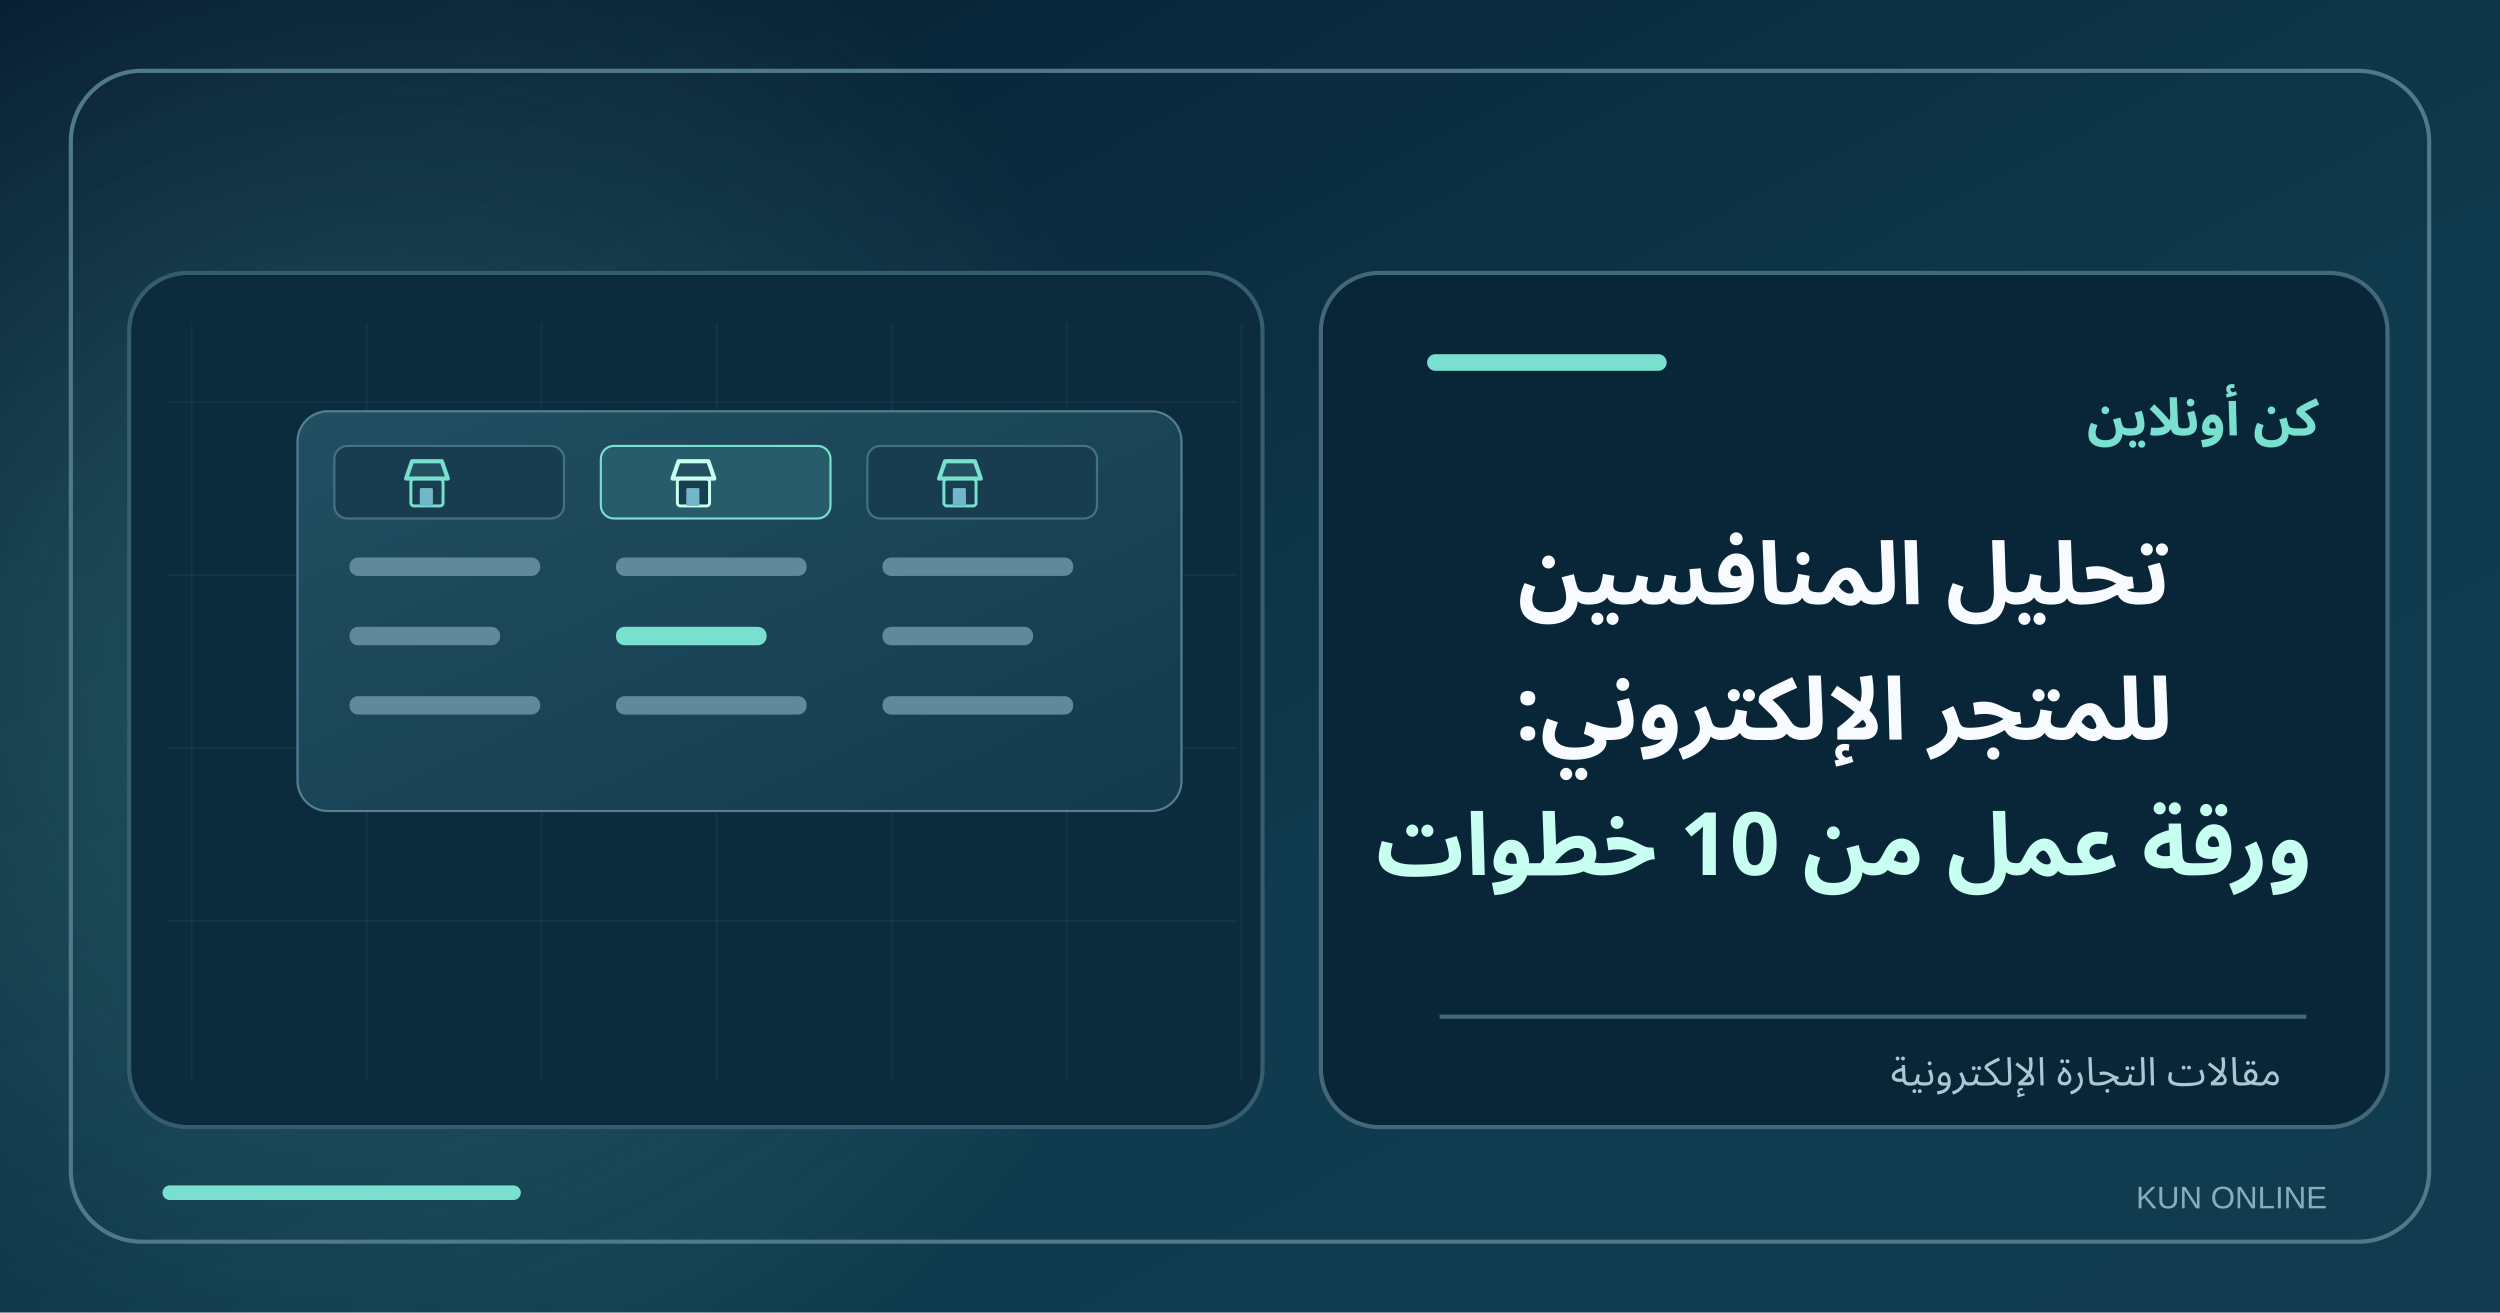
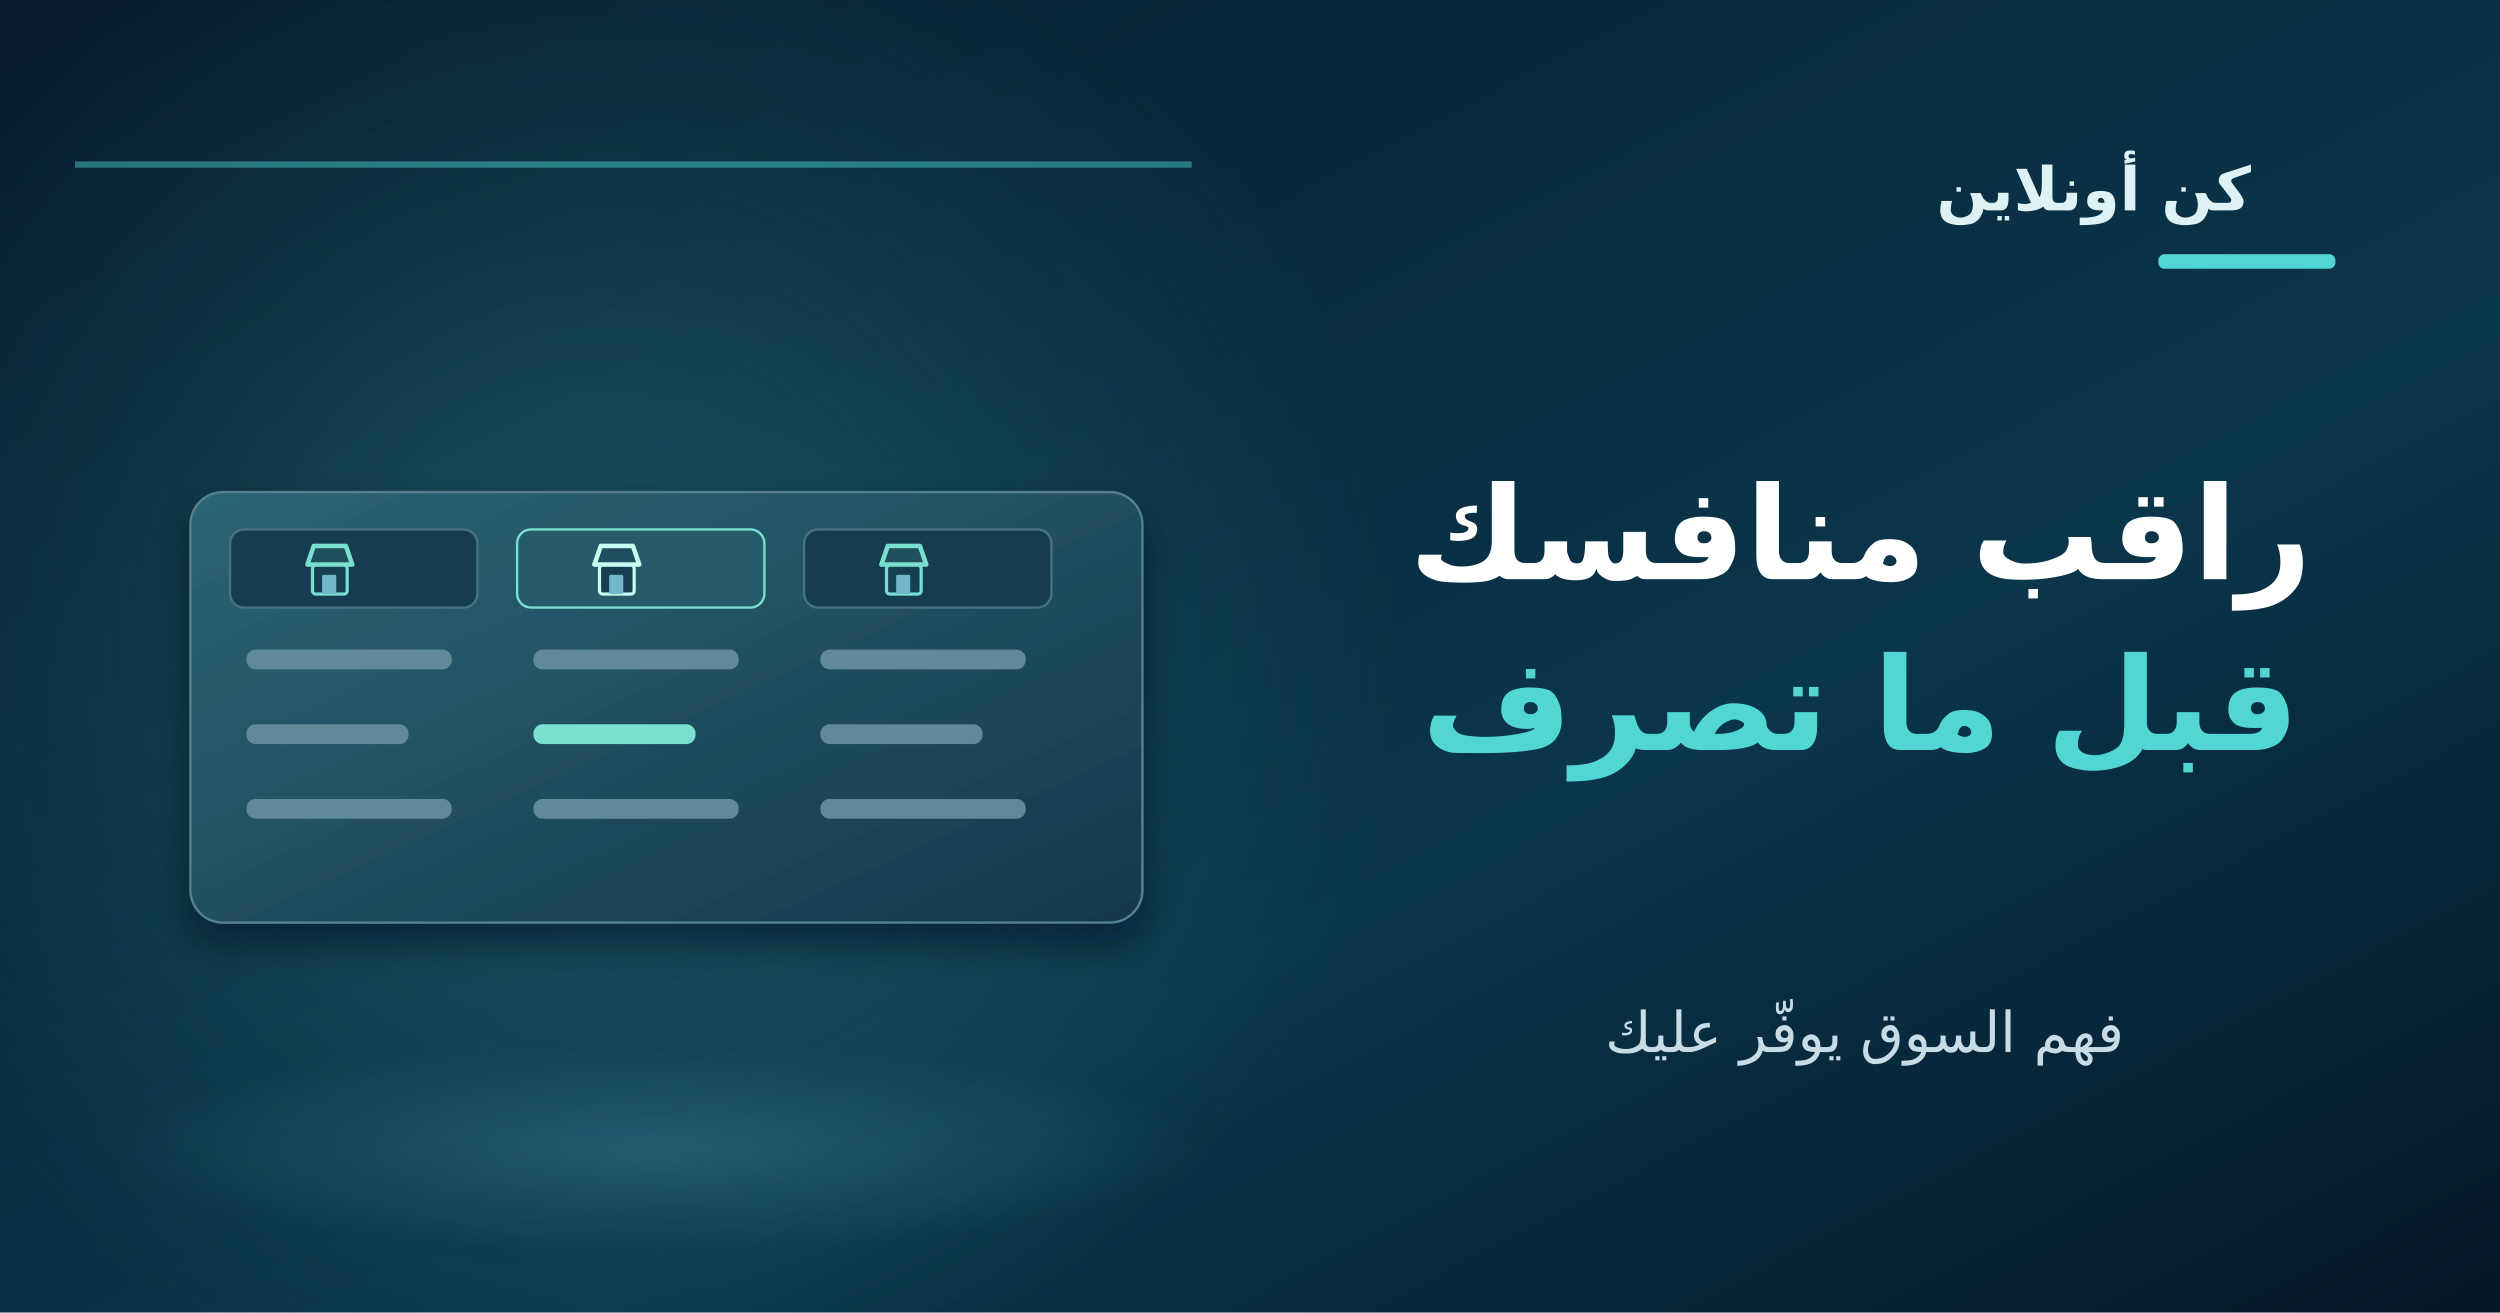
<svg xmlns="http://www.w3.org/2000/svg" width="1200" height="630" viewBox="0 0 1200 630" role="img" aria-labelledby="title desc">
  <defs>
-     <linearGradient id="back" x1="0" y1="0" x2="1" y2="1">
-       <stop stop-color="#061d30" />
-       <stop offset=".62" stop-color="#103b4e" />
-       <stop offset="1" stop-color="#123b50" />
+     <linearGradient id="bg" x1="0" y1="0" x2="1" y2="1">
+       <stop stop-color="#061b2d" />
+       <stop offset=".62" stop-color="#0a364b" />
+       <stop offset="1" stop-color="#041728" />
    </linearGradient>
+     <radialGradient id="glow">
+       <stop stop-color="#51d6d3" stop-opacity=".23" />
+       <stop offset="1" stop-color="#51d6d3" stop-opacity="0" />
+     </radialGradient>
    <linearGradient id="glass" x1="0" y1="0" x2="1" y2="1">
-       <stop stop-color="#214f61" />
-       <stop offset="1" stop-color="#143a4d" />
+       <stop stop-color="#2b6675" />
+       <stop offset="1" stop-color="#15384b" />
    </linearGradient>
-     <radialGradient id="bloom">
-       <stop stop-color="#79dfcf" stop-opacity=".24" />
-       <stop offset="1" stop-color="#79dfcf" stop-opacity="0" />
+     <filter id="drop" x="-30%" y="-30%" width="170%" height="170%">
+       <feDropShadow dx="0" dy="17" stdDeviation="16" flood-color="#010e19" flood-opacity=".45" />
+     </filter>
+     <clipPath id="artStage">
+       <rect x="15" y="105" width="614" height="440" rx="12" />
+     </clipPath>
+     <radialGradient id="floor">
+       <stop stop-color="#3a798d" stop-opacity=".45" />
+       <stop offset="1" stop-color="#3a798d" stop-opacity="0" />
    </radialGradient>
  </defs>
-   <rect width="1200" height="630" fill="url(#back)" />
-   <circle cx="180" cy="320" r="390" fill="url(#bloom)" />
-   <rect x="34" y="34" width="1132" height="562" rx="34" fill="none" stroke="#51798a" stroke-width="2" />
-   <rect x="62" y="131" width="544" height="410" rx="28" fill="#0c2b3d" stroke="#365c71" stroke-width="2" />
-   <g stroke="#508396" stroke-opacity=".10" stroke-width="1">
-     <path d="M92 155V519" />
-     <path d="M176 155V519" />
-     <path d="M260 155V519" />
-     <path d="M344 155V519" />
-     <path d="M428 155V519" />
-     <path d="M512 155V519" />
-     <path d="M596 155V519" />
-     <path d="M80 193H594" />
-     <path d="M80 276H594" />
-     <path d="M80 359H594" />
-     <path d="M80 442H594" />
+   <rect width="1200" height="630" fill="url(#bg)" />
+   <circle cx="290" cy="310" r="381" fill="url(#glow)" />
+   <ellipse cx="315" cy="551" rx="260" ry="50" fill="url(#floor)" />
+   <path d="M36 79H572" stroke="#51d6d3" stroke-width="3" opacity=".46" />
+   <g clip-path="url(#artStage)">
+     <g id="topic-art" filter="url(#drop)" transform="translate(-15 155) scale(.56)">
+       <rect x="190" y="145" width="816" height="369" rx="28" fill="url(#glass)" stroke="#568092" stroke-width="2" />
+       <rect x="224" y="177" width="212" height="67" rx="12" fill="#183d50" stroke="#467184" stroke-width="2" />
+       <g transform="translate(282 184) scale(0.55)">
+         <path d="M15 42L25 13H75L85 42Z" fill="#234f60" stroke="#79dfcf" stroke-width="7" stroke-linecap="round" stroke-linejoin="round" />
+         <rect x="23" y="43" width="54" height="45" rx="5" fill="#183f50" stroke="#79dfcf" stroke-width="5" />
+         <rect x="38" y="58" width="22" height="30" rx="2" fill="#72b6c9" stroke="none" stroke-width="0" />
+       </g>
+       <rect x="470" y="177" width="212" height="67" rx="12" fill="#275c6a" stroke="#79dfcf" stroke-width="2" />
+       <g transform="translate(528 184) scale(0.55)">
+         <path d="M15 42L25 13H75L85 42Z" fill="#234f60" stroke="#c7fff0" stroke-width="7" stroke-linecap="round" stroke-linejoin="round" />
+         <rect x="23" y="43" width="54" height="45" rx="5" fill="#183f50" stroke="#c7fff0" stroke-width="5" />
+         <rect x="38" y="58" width="22" height="30" rx="2" fill="#72b6c9" stroke="none" stroke-width="0" />
+       </g>
+       <rect x="716" y="177" width="212" height="67" rx="12" fill="#183d50" stroke="#467184" stroke-width="2" />
+       <g transform="translate(774 184) scale(0.55)">
+         <path d="M15 42L25 13H75L85 42Z" fill="#234f60" stroke="#79dfcf" stroke-width="7" stroke-linecap="round" stroke-linejoin="round" />
+         <rect x="23" y="43" width="54" height="45" rx="5" fill="#183f50" stroke="#79dfcf" stroke-width="5" />
+         <rect x="38" y="58" width="22" height="30" rx="2" fill="#72b6c9" stroke="none" stroke-width="0" />
+       </g>
+       <rect x="238" y="280" width="176" height="17" rx="8" fill="#61899a" stroke="none" stroke-width="0" />
+       <rect x="484" y="280" width="176" height="17" rx="8" fill="#61899a" stroke="none" stroke-width="0" />
+       <rect x="730" y="280" width="176" height="17" rx="8" fill="#61899a" stroke="none" stroke-width="0" />
+       <rect x="238" y="344" width="139" height="17" rx="8" fill="#61899a" stroke="none" stroke-width="0" />
+       <rect x="484" y="344" width="139" height="17" rx="8" fill="#79dfcf" stroke="none" stroke-width="0" />
+       <rect x="730" y="344" width="139" height="17" rx="8" fill="#61899a" stroke="none" stroke-width="0" />
+       <rect x="238" y="408" width="176" height="17" rx="8" fill="#61899a" stroke="none" stroke-width="0" />
+       <rect x="484" y="408" width="176" height="17" rx="8" fill="#61899a" stroke="none" stroke-width="0" />
+       <rect x="730" y="408" width="176" height="17" rx="8" fill="#61899a" stroke="none" stroke-width="0" />
+     </g>
  </g>
-   <g id="topic-illustration" transform="translate(44 122) scale(.52)">
-     <rect x="190" y="145" width="816" height="369" rx="28" fill="url(#glass)" stroke="#568092" stroke-width="2" />
-     <rect x="224" y="177" width="212" height="67" rx="12" fill="#183d50" stroke="#467184" stroke-width="2" />
-     <g transform="translate(282 184) scale(0.55)">
-       <path d="M15 42L25 13H75L85 42Z" fill="#234f60" stroke="#79dfcf" stroke-width="7" stroke-linecap="round" stroke-linejoin="round" />
-       <rect x="23" y="43" width="54" height="45" rx="5" fill="#183f50" stroke="#79dfcf" stroke-width="5" />
-       <rect x="38" y="58" width="22" height="30" rx="2" fill="#72b6c9" stroke="none" stroke-width="0" />
-     </g>
-     <rect x="470" y="177" width="212" height="67" rx="12" fill="#275c6a" stroke="#79dfcf" stroke-width="2" />
-     <g transform="translate(528 184) scale(0.55)">
-       <path d="M15 42L25 13H75L85 42Z" fill="#234f60" stroke="#c7fff0" stroke-width="7" stroke-linecap="round" stroke-linejoin="round" />
-       <rect x="23" y="43" width="54" height="45" rx="5" fill="#183f50" stroke="#c7fff0" stroke-width="5" />
-       <rect x="38" y="58" width="22" height="30" rx="2" fill="#72b6c9" stroke="none" stroke-width="0" />
-     </g>
-     <rect x="716" y="177" width="212" height="67" rx="12" fill="#183d50" stroke="#467184" stroke-width="2" />
-     <g transform="translate(774 184) scale(0.55)">
-       <path d="M15 42L25 13H75L85 42Z" fill="#234f60" stroke="#79dfcf" stroke-width="7" stroke-linecap="round" stroke-linejoin="round" />
-       <rect x="23" y="43" width="54" height="45" rx="5" fill="#183f50" stroke="#79dfcf" stroke-width="5" />
-       <rect x="38" y="58" width="22" height="30" rx="2" fill="#72b6c9" stroke="none" stroke-width="0" />
-     </g>
-     <rect x="238" y="280" width="176" height="17" rx="8" fill="#61899a" stroke="none" stroke-width="0" />
-     <rect x="484" y="280" width="176" height="17" rx="8" fill="#61899a" stroke="none" stroke-width="0" />
-     <rect x="730" y="280" width="176" height="17" rx="8" fill="#61899a" stroke="none" stroke-width="0" />
-     <rect x="238" y="344" width="139" height="17" rx="8" fill="#61899a" stroke="none" stroke-width="0" />
-     <rect x="484" y="344" width="139" height="17" rx="8" fill="#79dfcf" stroke="none" stroke-width="0" />
-     <rect x="730" y="344" width="139" height="17" rx="8" fill="#61899a" stroke="none" stroke-width="0" />
-     <rect x="238" y="408" width="176" height="17" rx="8" fill="#61899a" stroke="none" stroke-width="0" />
-     <rect x="484" y="408" width="176" height="17" rx="8" fill="#61899a" stroke="none" stroke-width="0" />
-     <rect x="730" y="408" width="176" height="17" rx="8" fill="#61899a" stroke="none" stroke-width="0" />
+   <text x="1005" y="101" direction="rtl" text-anchor="middle" font-family="Cairo,Tajawal,Segoe UI,Arial,sans-serif" font-size="29" font-weight="700" fill="#def2f5">كن أونلاين</text>
+   <rect x="1036" y="122" width="85" height="7" rx="3" fill="#51d6d3" />
+   <g id="hook">
+     <text x="893" y="278" direction="rtl" unicode-bidi="plaintext" text-anchor="middle" font-family="Cairo,Tajawal,Segoe UI,Arial,sans-serif" font-size="62" font-weight="900" fill="#ffffff">راقب منافسك</text>
+     <text x="893" y="360" direction="rtl" unicode-bidi="plaintext" text-anchor="middle" font-family="Cairo,Tajawal,Segoe UI,Arial,sans-serif" font-size="62" font-weight="900" fill="#51d6d3">قبل ما تصرف</text>
  </g>
-   <rect x="634" y="131" width="512" height="410" rx="28" fill="#092639" stroke="#436879" stroke-width="2" />
-   <rect x="685" y="170" width="115" height="8" rx="4" fill="#79dfcf" />
-   <text x="1113" y="209" direction="rtl" text-anchor="start" font-family="Cairo,Tajawal,Noto Sans Arabic,Segoe UI,Arial,sans-serif" font-size="25" font-weight="700" fill="#79dfcf">كن أونلاين</text>
-   <g id="article-title">
-     <text x="885" y="290" text-anchor="middle" direction="rtl" unicode-bidi="plaintext" font-family="Cairo,Tajawal,Noto Sans Arabic,Segoe UI,Arial,sans-serif" font-size="42" font-weight="700" letter-spacing="0" fill="#f8fbff">تحليل المنافسين</text>
-     <text x="885" y="355" text-anchor="middle" direction="rtl" unicode-bidi="plaintext" font-family="Cairo,Tajawal,Noto Sans Arabic,Segoe UI,Arial,sans-serif" font-size="42" font-weight="700" letter-spacing="0" fill="#f8fbff">للمتجر الإلكتروني:</text>
-     <text x="885" y="420" text-anchor="middle" direction="rtl" unicode-bidi="plaintext" font-family="Cairo,Tajawal,Noto Sans Arabic,Segoe UI,Arial,sans-serif" font-size="42" font-weight="700" letter-spacing="0" fill="#c7fff0">ورقة عمل من 10 خطوات</text>
-   </g>
-   <path d="M691 488H1107" stroke="#426979" stroke-width="2" />
-   <text x="1095" y="521" direction="rtl" text-anchor="start" font-family="Cairo,Tajawal,Noto Sans Arabic,Segoe UI,Arial,sans-serif" font-size="19" fill="#a9c8d2">مقالات التجارة الإلكترونية</text>
-   <rect x="78" y="569" width="172" height="7" rx="3.5" fill="#79dfcf" />
-   <text x="1117" y="580" direction="rtl" text-anchor="start" font-family="Arial,sans-serif" font-size="15" fill="#87aebc">KUN ONLINE</text>
+   <text x="895" y="505" direction="rtl" text-anchor="middle" font-family="Cairo,Tajawal,Segoe UI,Arial,sans-serif" font-size="27" fill="#c8dce5">فهم السوق يوفّر عليك</text>
</svg>
